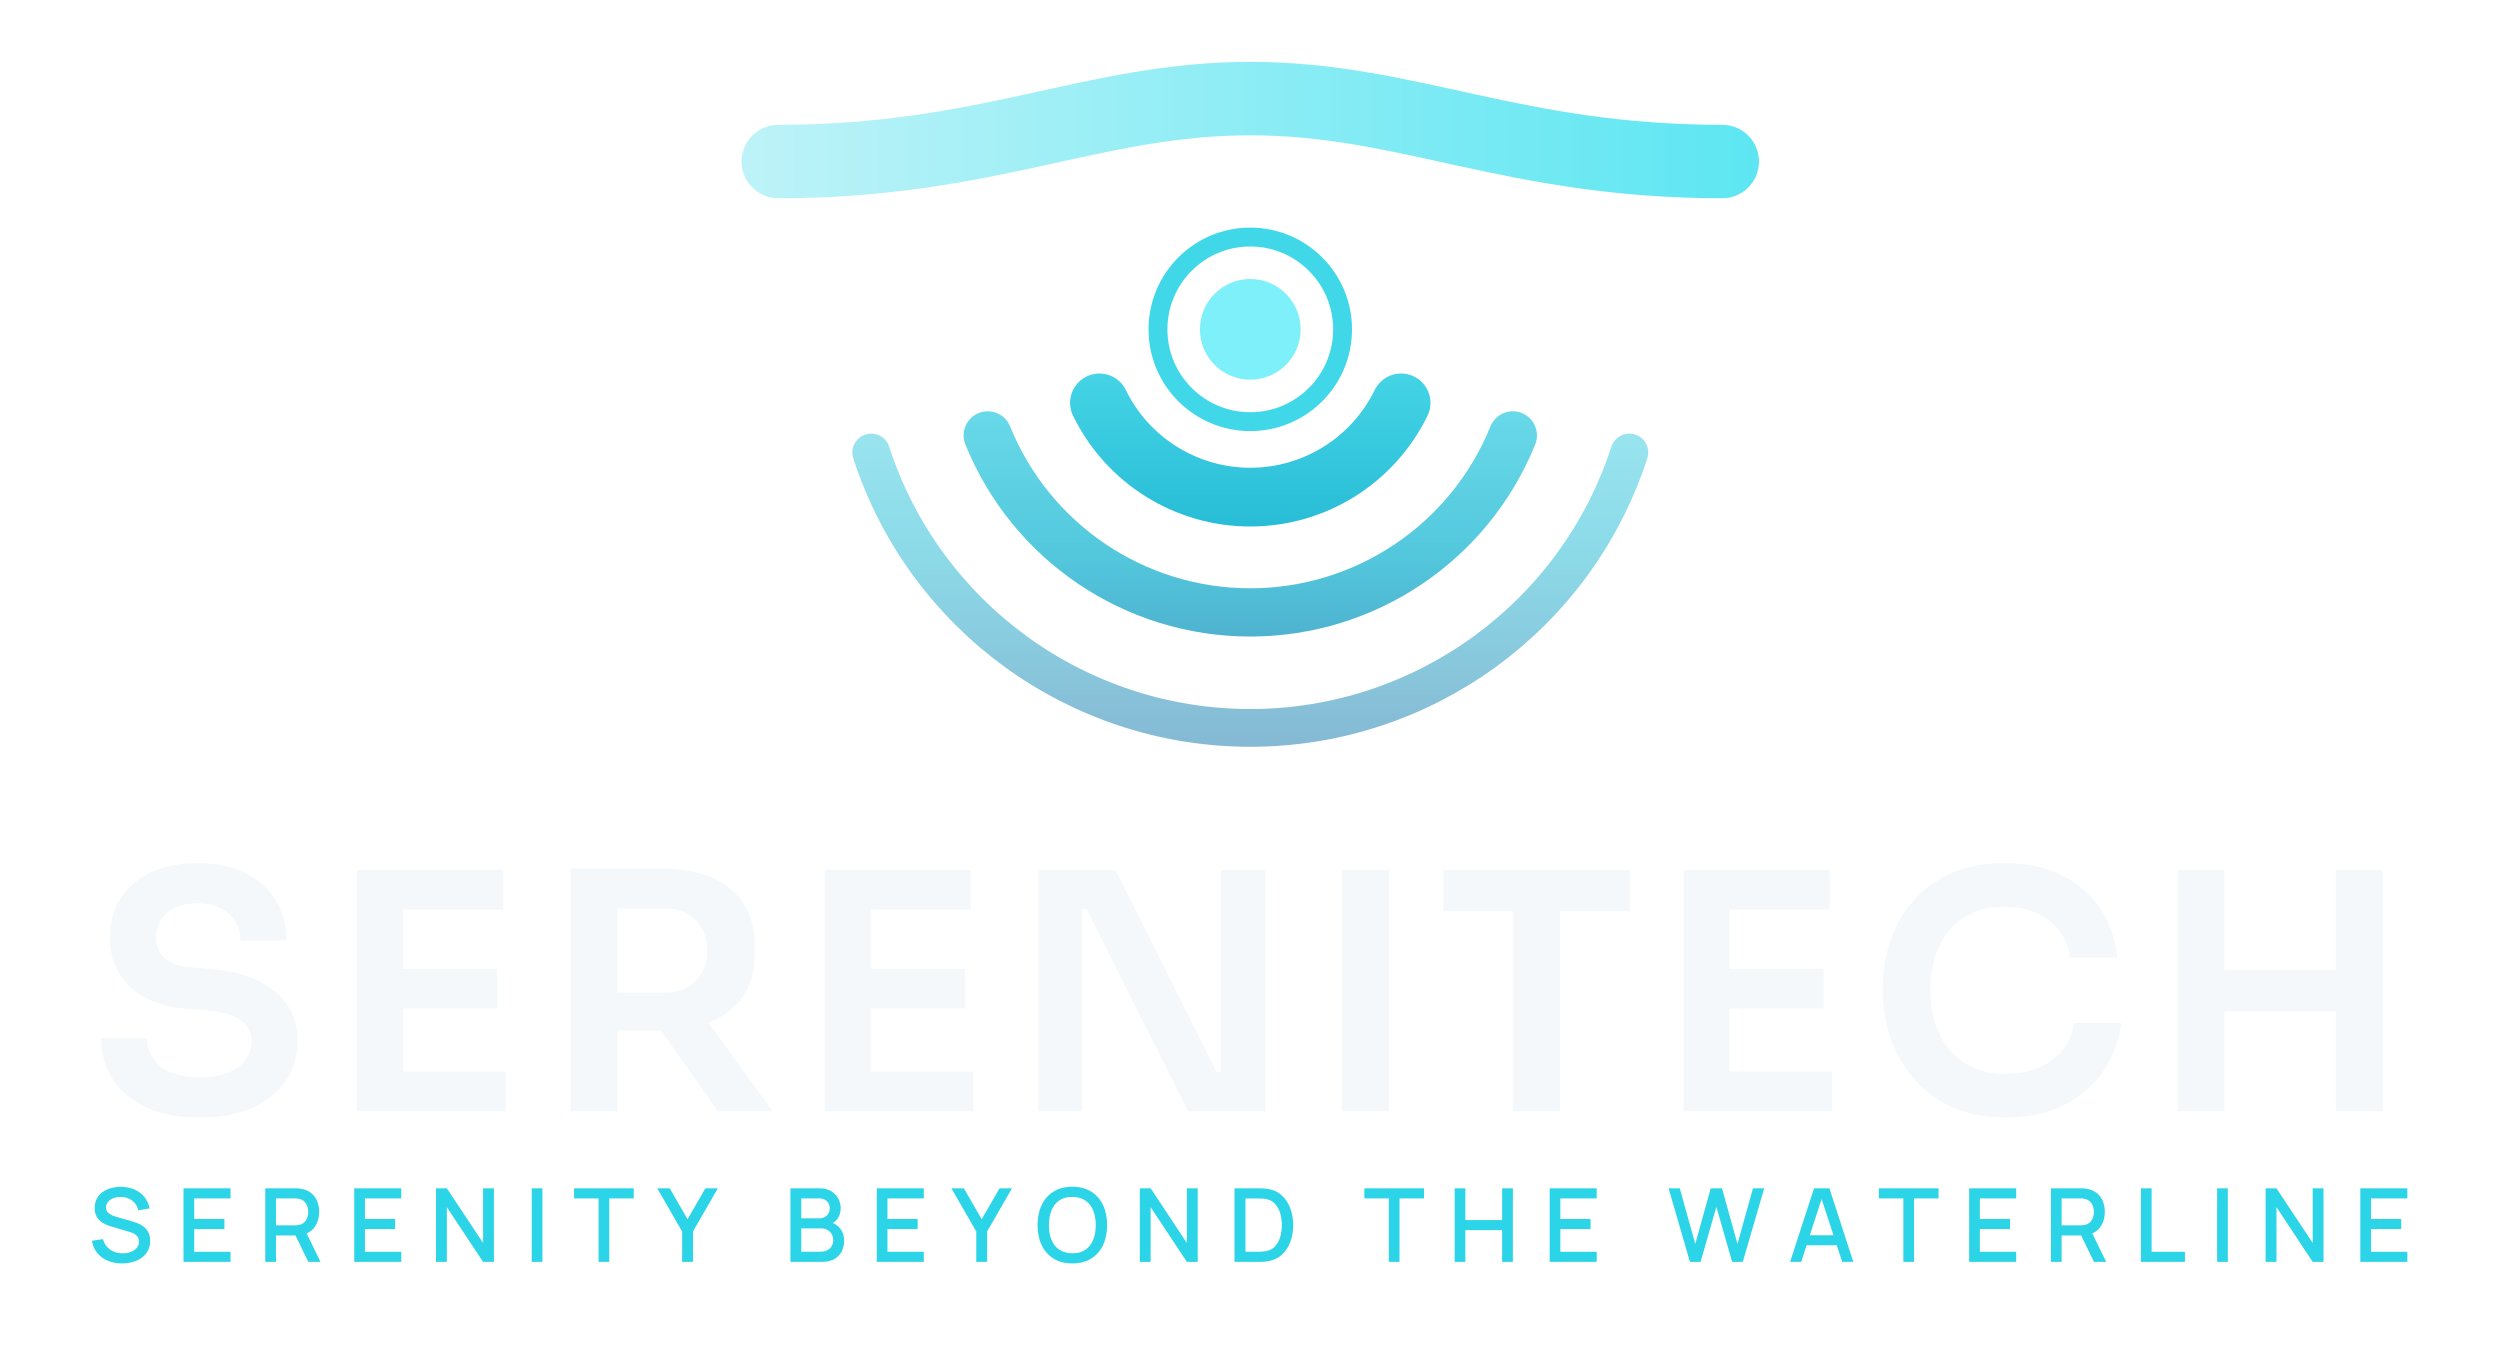
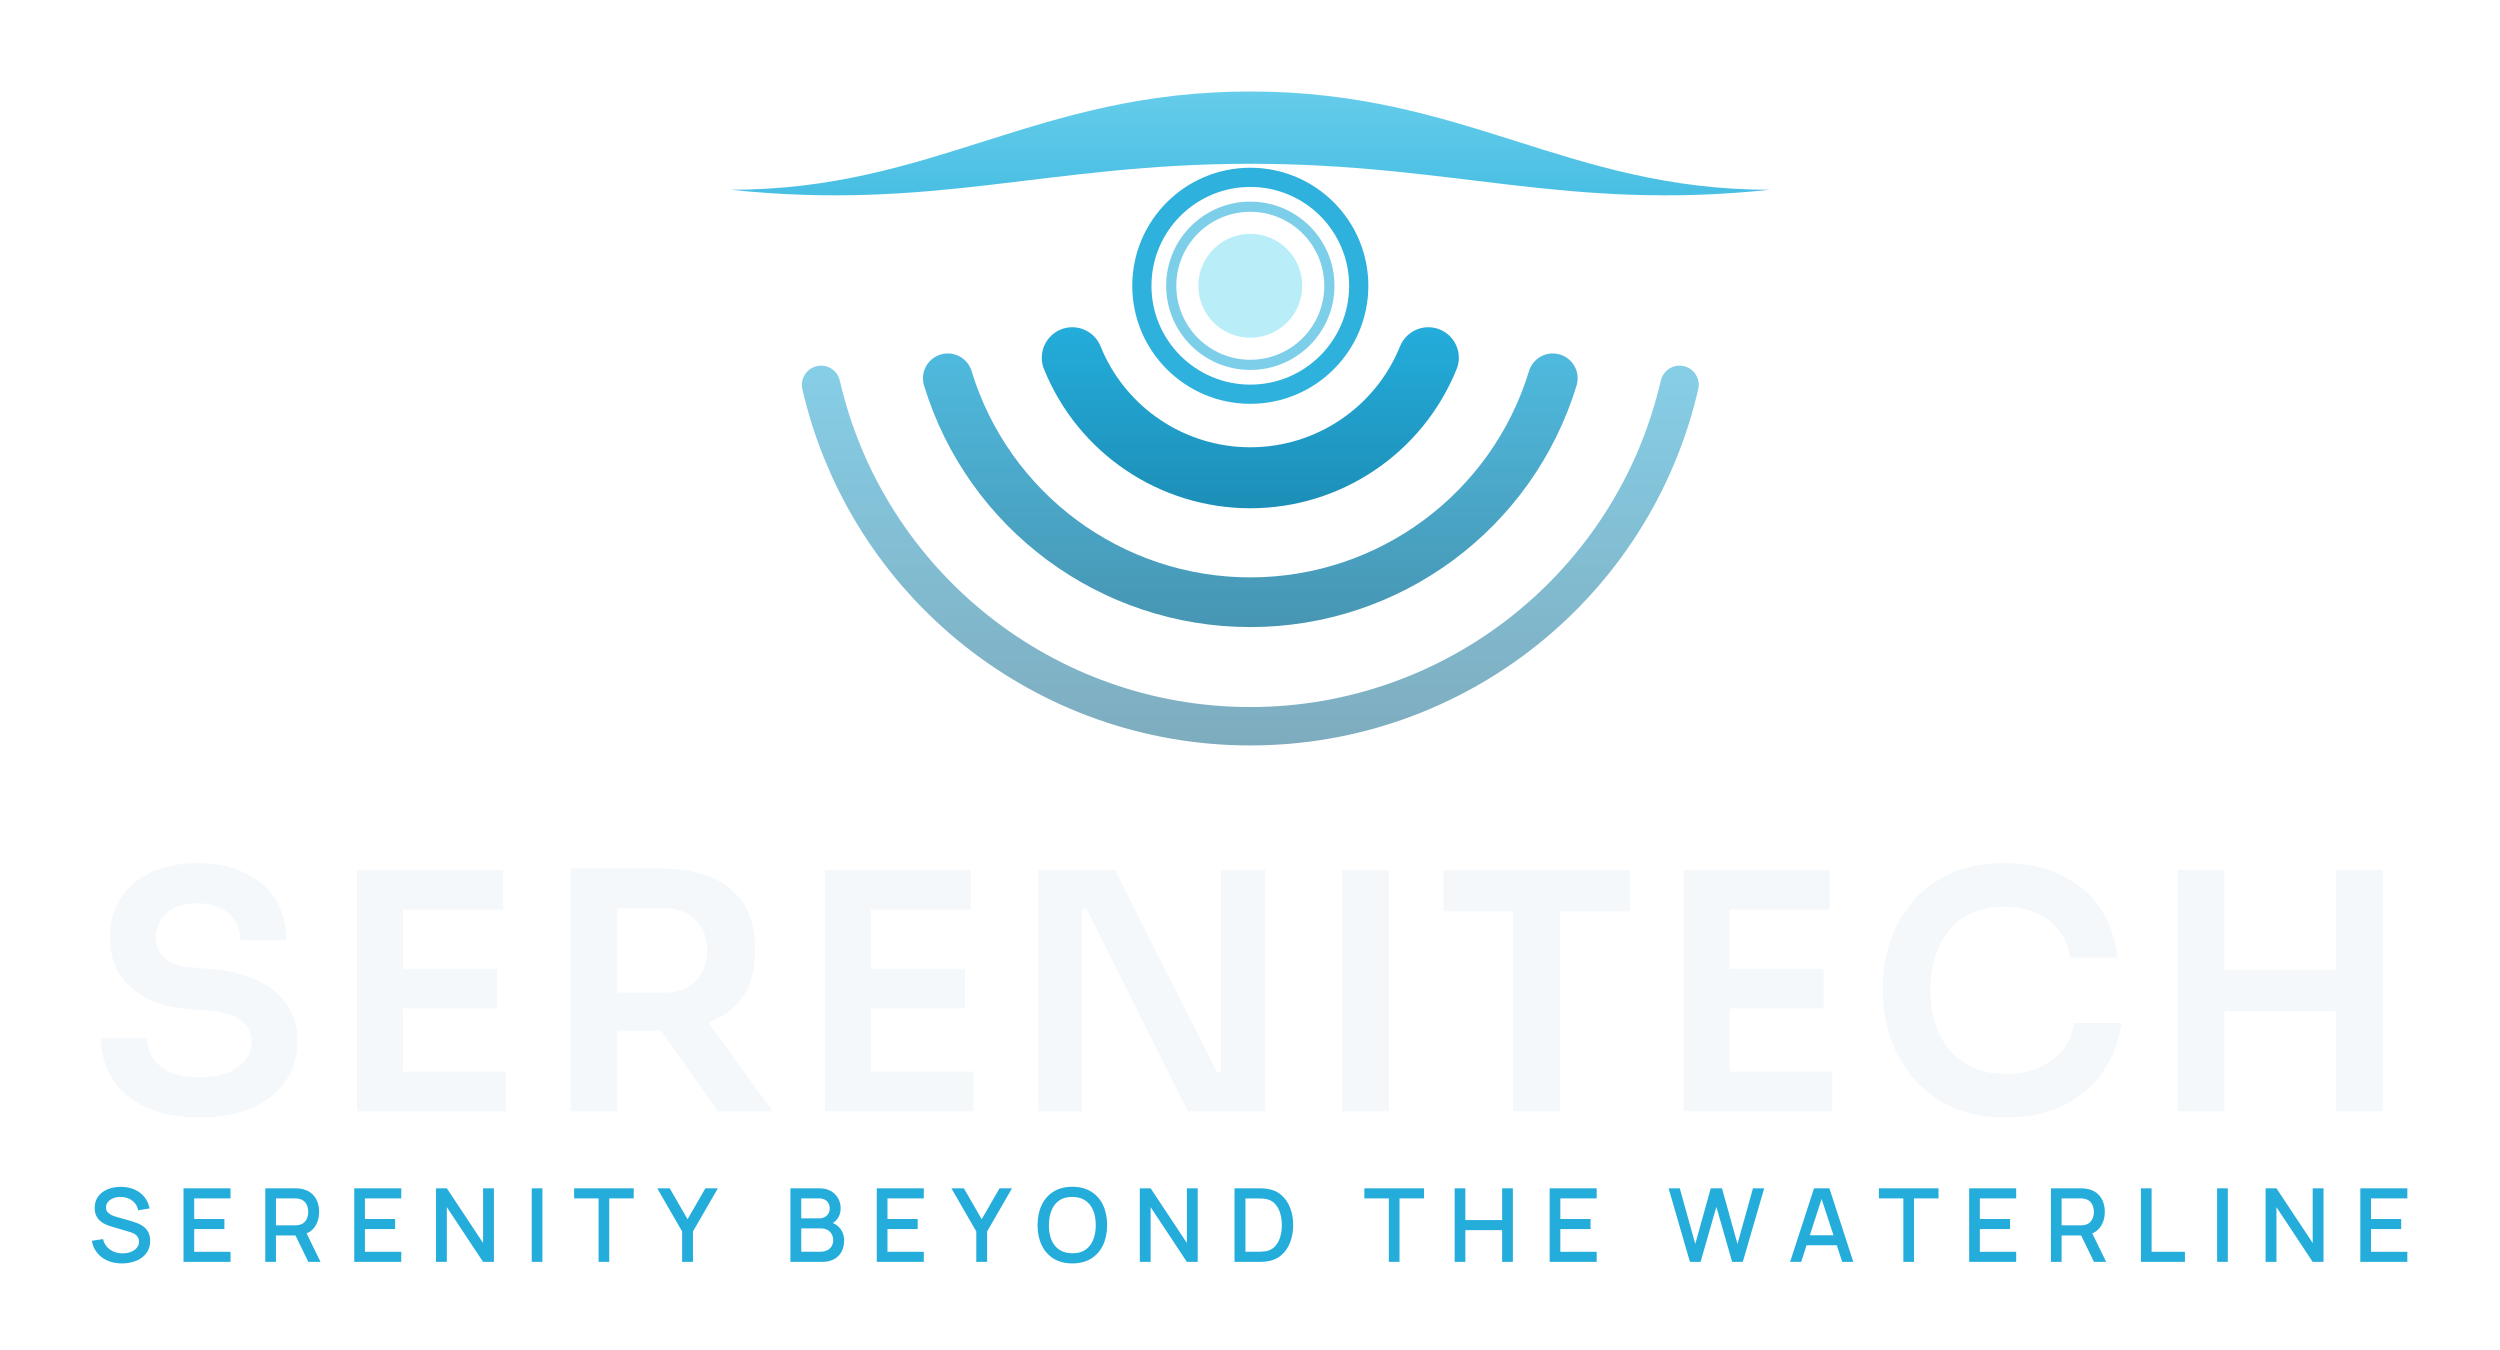
<svg xmlns="http://www.w3.org/2000/svg" viewBox="0 0 454 245" width="454" height="245">
  <defs>
-     <linearGradient id="s-on-dark-line" gradientUnits="userSpaceOnUse" x1="0" y1="0" x2="100" y2="0">
-       <stop offset="0" stop-color="#BFF3F8" />
-       <stop offset="1" stop-color="#5BE6F2" />
-     </linearGradient>
-     <linearGradient id="s-on-dark-depth" gradientUnits="userSpaceOnUse" x1="0" y1="40" x2="0" y2="92">
-       <stop offset="0" stop-color="#5BE6F2" />
-       <stop offset="0.55" stop-color="#22B8D3" />
-       <stop offset="1" stop-color="#1266A0" />
+     <linearGradient id="s-on-dark-g" gradientUnits="userSpaceOnUse" x1="0" y1="22" x2="0" y2="92">
+       <stop offset="0" stop-color="#88DDF2" />
+       <stop offset="0.45" stop-color="#24ADDB" />
+       <stop offset="1" stop-color="#136586" />
    </linearGradient>
  </defs>
-   <g transform="translate(131.81,-29.714) scale(1.9048)">
-     <path d="M5,31.0 C25,31.0 35,25.0 50,25.0 S75,31.0 95,31.0" fill="none" stroke="url(#s-on-dark-line)" stroke-width="7" stroke-linecap="round" />
-     <path d="M64.38,54.01 A16,16 0 0 1 35.62,54.01" fill="none" stroke="url(#s-on-dark-depth)" stroke-width="5.6" stroke-linecap="round" opacity="1.0" />
-     <path d="M75.03,57.11 A27,27 0 0 1 24.97,57.11" fill="none" stroke="url(#s-on-dark-depth)" stroke-width="4.6" stroke-linecap="round" opacity="0.78" />
-     <path d="M86.14,58.74 A38,38 0 0 1 13.86,58.74" fill="none" stroke="url(#s-on-dark-depth)" stroke-width="3.6" stroke-linecap="round" opacity="0.52" />
-     <circle cx="50.0" cy="47.0" r="8.8" fill="none" stroke="#2BD4E6" stroke-width="1.8" opacity="0.9" />
-     <circle cx="50.0" cy="47.0" r="4.8" fill="#7DF0FA" />
+   <g transform="translate(124.49,-50.667) scale(2.0513)">
+     <path d="M4,41.5 C22,41.5 31,32.8 50,32.8 C69,32.8 78,41.5 96,41.5 C78,43.4 68,39.2 50,39.2 C32,39.2 22,43.4 4,41.5 Z" fill="url(#s-on-dark-g)" />
+     <path d="M65.76,56.37 A17,17 0 0 1 34.24,56.37" fill="none" stroke="url(#s-on-dark-g)" stroke-width="5.4" stroke-linecap="round" opacity="1.0" />
+     <path d="M76.78,58.19 A28,28 0 0 1 23.22,58.19" fill="none" stroke="url(#s-on-dark-g)" stroke-width="4.4" stroke-linecap="round" opacity="0.8" />
+     <path d="M88.00,58.77 A39,39 0 0 1 12.00,58.77" fill="none" stroke="url(#s-on-dark-g)" stroke-width="3.4" stroke-linecap="round" opacity="0.55" />
+     <circle cx="50.0" cy="50.0" r="9.6" fill="none" stroke="#24ADDB" stroke-width="1.7" opacity="0.95" />
+     <circle cx="50.0" cy="50.0" r="7.0" fill="none" stroke="#24ADDB" stroke-width="0.9" opacity="0.6" />
+     <circle cx="50.0" cy="50.0" r="4.6" fill="#B9EEF9" />
  </g>
  <path transform="translate(16.00,201.80)" d="M20.34 1.14Q14.52 1.14 10.53 -0.72Q6.54 -2.58 4.44 -5.85Q2.34 -9.12 2.34 -13.26H10.68Q10.68 -11.52 11.64 -9.87Q12.6 -8.22 14.73 -7.2Q16.86 -6.18 20.34 -6.18Q23.46 -6.18 25.56 -7.08Q27.66 -7.98 28.68 -9.45Q29.7 -10.92 29.7 -12.78Q29.7 -15.12 27.72 -16.53Q25.74 -17.94 21.6 -18.3L17.76 -18.6Q11.46 -19.14 7.71 -22.53Q3.96 -25.92 3.96 -31.5Q3.96 -35.7 5.94 -38.73Q7.92 -41.76 11.49 -43.41Q15.06 -45.06 19.86 -45.06Q24.84 -45.06 28.44 -43.32Q32.04 -41.58 34.02 -38.43Q36.0 -35.28 36.0 -31.02H27.66Q27.66 -32.82 26.79 -34.35Q25.92 -35.88 24.21 -36.81Q22.5 -37.74 19.86 -37.74Q17.34 -37.74 15.66 -36.9Q13.98 -36.06 13.14 -34.62Q12.3 -33.18 12.3 -31.5Q12.3 -29.46 13.8 -27.93Q15.3 -26.4 18.54 -26.16L22.38 -25.8Q27.06 -25.44 30.6 -23.82Q34.14 -22.2 36.09 -19.44Q38.04 -16.68 38.04 -12.78Q38.04 -8.64 35.88 -5.49Q33.72 -2.34 29.73 -0.6Q25.74 1.14 20.34 1.14Z M48.84 0.0V-43.8H57.18V0.0ZM55.98 0.0V-7.2H75.84V0.0ZM55.98 -18.66V-25.86H74.28V-18.66ZM55.98 -36.6V-43.8H75.36V-36.6Z M87.6 0.0V-44.1H96.12V0.0ZM114.36 0.0 100.92 -19.08H110.46L124.32 0.0ZM93.6 -14.64V-21.54H104.76Q107.1 -21.54 108.81 -22.5Q110.52 -23.46 111.48 -25.2Q112.44 -26.94 112.44 -29.16Q112.44 -31.44 111.48 -33.18Q110.52 -34.92 108.81 -35.88Q107.1 -36.84 104.76 -36.84H93.6V-44.1H103.86Q109.14 -44.1 113.01 -42.54Q116.88 -40.98 118.98 -37.8Q121.08 -34.62 121.08 -29.82V-28.86Q121.08 -24.0 118.95 -20.88Q116.82 -17.76 112.98 -16.2Q109.14 -14.64 103.86 -14.64Z M133.8 0.0V-43.8H142.14V0.0ZM140.94 0.0V-7.2H160.8V0.0ZM140.94 -18.66V-25.86H159.24V-18.66ZM140.94 -36.6V-43.8H160.32V-36.6Z M172.56 0.0V-43.8H186.54L204.96 -7.08H206.94L205.74 -6.0V-43.8H213.78V0.0H199.74L181.32 -36.72H179.28L180.48 -37.8V0.0Z M227.7 0.0V-43.8H236.22V0.0Z M258.78 0.0V-37.5H267.3V0.0ZM246.12 -36.3V-43.8H279.96V-36.3Z M289.74 0.0V-43.8H298.08V0.0ZM296.88 0.0V-7.2H316.74V0.0ZM296.88 -18.66V-25.86H315.18V-18.66ZM296.88 -36.6V-43.8H316.26V-36.6Z M348.24 1.14Q342.3 1.14 338.04 -0.96Q333.78 -3.06 331.11 -6.42Q328.44 -9.78 327.18 -13.74Q325.92 -17.7 325.92 -21.36V-22.68Q325.92 -26.76 327.21 -30.72Q328.5 -34.68 331.2 -37.92Q333.9 -41.16 338.07 -43.11Q342.24 -45.06 347.94 -45.06Q353.88 -45.06 358.29 -42.93Q362.7 -40.8 365.34 -36.93Q367.98 -33.06 368.52 -27.9H359.94Q359.46 -30.9 357.81 -32.97Q356.16 -35.04 353.64 -36.09Q351.12 -37.14 347.94 -37.14Q344.7 -37.14 342.18 -36.03Q339.66 -34.92 337.98 -32.88Q336.3 -30.84 335.43 -28.08Q334.56 -25.32 334.56 -21.96Q334.56 -18.72 335.43 -15.96Q336.3 -13.2 338.04 -11.13Q339.78 -9.06 342.33 -7.92Q344.88 -6.78 348.24 -6.78Q353.16 -6.78 356.55 -9.21Q359.94 -11.64 360.66 -16.02H369.24Q368.64 -11.34 366.06 -7.44Q363.48 -3.54 358.98 -1.2Q354.48 1.14 348.24 1.14Z M408.18 0.0V-43.8H416.7V0.0ZM379.44 0.0V-43.8H387.96V0.0ZM386.4 -18.18V-25.68H409.74V-18.18Z" fill="#F4F8FB" />
-   <path transform="translate(16.00,229.16)" d="M6.144 0.278Q4.705 0.278 3.55 -0.218Q2.394 -0.715 1.647 -1.638Q0.9 -2.561 0.677 -3.833L2.701 -4.139Q3.007 -2.914 3.981 -2.232Q4.956 -1.55 6.255 -1.55Q7.062 -1.55 7.74 -1.805Q8.417 -2.06 8.83 -2.538Q9.243 -3.016 9.243 -3.684Q9.243 -4.046 9.118 -4.325Q8.993 -4.603 8.775 -4.812Q8.557 -5.021 8.246 -5.174Q7.935 -5.327 7.564 -5.438L4.139 -6.45Q3.638 -6.598 3.118 -6.835Q2.599 -7.072 2.167 -7.457Q1.735 -7.842 1.466 -8.413Q1.197 -8.983 1.197 -9.8Q1.197 -11.034 1.833 -11.893Q2.469 -12.751 3.554 -13.192Q4.64 -13.633 5.986 -13.633Q7.341 -13.614 8.413 -13.15Q9.485 -12.686 10.195 -11.819Q10.904 -10.951 11.174 -9.717L9.095 -9.364Q8.956 -10.116 8.501 -10.659Q8.046 -11.201 7.387 -11.494Q6.728 -11.786 5.958 -11.795Q5.216 -11.814 4.598 -11.573Q3.981 -11.331 3.615 -10.895Q3.248 -10.459 3.248 -9.893Q3.248 -9.336 3.573 -8.993Q3.898 -8.649 4.376 -8.45Q4.854 -8.25 5.327 -8.12L7.796 -7.424Q8.26 -7.294 8.849 -7.076Q9.438 -6.858 9.99 -6.468Q10.543 -6.079 10.904 -5.434Q11.266 -4.789 11.266 -3.814Q11.266 -2.803 10.858 -2.037Q10.45 -1.271 9.74 -0.756Q9.03 -0.241 8.102 0.019Q7.174 0.278 6.144 0.278Z M17.326 0.0V-13.364H25.864V-11.536H19.266V-7.786H24.751V-5.958H19.266V-1.828H25.864V0.0Z M32.175 0.0V-13.364H37.576Q37.771 -13.364 38.059 -13.35Q38.347 -13.336 38.606 -13.29Q39.72 -13.113 40.467 -12.529Q41.214 -11.944 41.585 -11.053Q41.957 -10.162 41.957 -9.086Q41.957 -7.489 41.14 -6.334Q40.323 -5.178 38.69 -4.891L37.901 -4.798H34.115V0.0ZM39.989 0.0 37.354 -5.438 39.312 -5.939 42.207 0.0ZM34.115 -6.635H37.502Q37.688 -6.635 37.915 -6.654Q38.142 -6.673 38.347 -6.719Q38.941 -6.858 39.302 -7.234Q39.664 -7.61 39.822 -8.102Q39.98 -8.594 39.98 -9.086Q39.98 -9.577 39.822 -10.065Q39.664 -10.552 39.302 -10.928Q38.941 -11.304 38.347 -11.443Q38.142 -11.498 37.915 -11.517Q37.688 -11.536 37.502 -11.536H34.115Z M48.332 0.0V-13.364H56.87V-11.536H50.272V-7.786H55.757V-5.958H50.272V-1.828H56.87V0.0Z M63.181 0.0V-13.364H65.148L71.728 -3.434V-13.364H73.696V0.0H71.728L65.148 -9.939V0.0Z M80.563 0.0V-13.364H82.503V0.0Z M92.702 0.0V-11.536H88.257V-13.364H99.087V-11.536H94.641V0.0Z M107.875 0.0V-5.522L103.356 -13.364H105.62L108.859 -7.749L112.098 -13.364H114.362L109.843 -5.522V0.0Z M127.54 0.0V-13.364H132.793Q134.065 -13.364 134.928 -12.844Q135.791 -12.324 136.227 -11.503Q136.663 -10.682 136.663 -9.772Q136.663 -8.668 136.12 -7.879Q135.577 -7.09 134.658 -6.803L134.64 -7.257Q135.921 -6.942 136.607 -6.028Q137.294 -5.113 137.294 -3.898Q137.294 -2.719 136.825 -1.847Q136.357 -0.974 135.461 -0.487Q134.566 0.0 133.294 0.0ZM129.508 -1.847H132.997Q133.656 -1.847 134.181 -2.097Q134.705 -2.348 135.006 -2.817Q135.308 -3.285 135.308 -3.935Q135.308 -4.538 135.044 -5.025Q134.779 -5.513 134.283 -5.796Q133.786 -6.079 133.118 -6.079H129.508ZM129.508 -7.907H132.765Q133.304 -7.907 133.735 -8.125Q134.167 -8.343 134.422 -8.756Q134.677 -9.169 134.677 -9.754Q134.677 -10.533 134.157 -11.034Q133.638 -11.536 132.765 -11.536H129.508Z M143.224 0.0V-13.364H151.762V-11.536H145.164V-7.786H150.649V-5.958H145.164V-1.828H151.762V0.0Z M161.293 0.0V-5.522L156.774 -13.364H159.038L162.277 -7.749L165.516 -13.364H167.78L163.261 -5.522V0.0Z M178.74 0.278Q176.736 0.278 175.325 -0.599Q173.915 -1.476 173.167 -3.044Q172.42 -4.612 172.42 -6.682Q172.42 -8.751 173.167 -10.32Q173.915 -11.888 175.325 -12.765Q176.736 -13.642 178.74 -13.642Q180.736 -13.642 182.151 -12.765Q183.566 -11.888 184.309 -10.32Q185.051 -8.751 185.051 -6.682Q185.051 -4.612 184.309 -3.044Q183.566 -1.476 182.151 -0.599Q180.736 0.278 178.74 0.278ZM178.74 -1.568Q180.16 -1.55 181.102 -2.195Q182.044 -2.84 182.517 -3.995Q182.991 -5.151 182.991 -6.682Q182.991 -8.213 182.517 -9.359Q182.044 -10.505 181.102 -11.146Q180.16 -11.786 178.74 -11.795Q177.32 -11.814 176.378 -11.174Q175.437 -10.533 174.963 -9.373Q174.49 -8.213 174.481 -6.682Q174.471 -5.151 174.945 -4.004Q175.418 -2.858 176.369 -2.218Q177.32 -1.578 178.74 -1.568Z M190.99 0.0V-13.364H192.958L199.538 -3.434V-13.364H201.505V0.0H199.538L192.958 -9.939V0.0Z M208.187 0.0V-13.364H212.372Q212.558 -13.364 213.064 -13.354Q213.57 -13.345 214.034 -13.28Q215.602 -13.085 216.674 -12.157Q217.746 -11.229 218.293 -9.805Q218.841 -8.38 218.841 -6.682Q218.841 -4.974 218.293 -3.55Q217.746 -2.125 216.674 -1.202Q215.602 -0.278 214.034 -0.084Q213.57 -0.019 213.064 -0.009Q212.558 0.0 212.372 0.0ZM210.173 -1.847H212.372Q212.688 -1.847 213.124 -1.865Q213.56 -1.884 213.894 -1.94Q214.915 -2.134 215.551 -2.826Q216.187 -3.517 216.484 -4.529Q216.781 -5.54 216.781 -6.682Q216.781 -7.86 216.474 -8.867Q216.168 -9.874 215.532 -10.556Q214.897 -11.239 213.894 -11.424Q213.56 -11.489 213.12 -11.503Q212.679 -11.517 212.372 -11.517H210.173Z M236.214 0.0V-11.536H231.768V-13.364H242.599V-11.536H238.153V0.0Z M248.167 0.0V-13.364H250.107V-7.601H256.788V-13.364H258.737V0.0H256.788V-5.772H250.107V0.0Z M265.419 0.0V-13.364H273.957V-11.536H267.359V-7.786H272.843V-5.958H267.359V-1.828H273.957V0.0Z M290.894 0.0 287.015 -13.364H289.047L291.859 -3.257L294.671 -13.354L296.713 -13.364L299.525 -3.257L302.337 -13.364H304.378L300.49 0.0H298.559L295.692 -9.995L292.824 0.0Z M309.083 0.0 313.427 -13.364H316.22L320.563 0.0H318.549L314.55 -12.194H315.051L311.097 0.0ZM311.339 -3.016V-4.835H318.317V-3.016Z M329.649 0.0V-11.536H325.203V-13.364H336.034V-11.536H331.588V0.0Z M341.602 0.0V-13.364H350.14V-11.536H343.541V-7.786H349.026V-5.958H343.541V-1.828H350.14V0.0Z M356.451 0.0V-13.364H361.852Q362.047 -13.364 362.334 -13.35Q362.622 -13.336 362.882 -13.29Q363.995 -13.113 364.743 -12.529Q365.49 -11.944 365.861 -11.053Q366.232 -10.162 366.232 -9.086Q366.232 -7.489 365.415 -6.334Q364.599 -5.178 362.965 -4.891L362.177 -4.798H358.39V0.0ZM364.265 0.0 361.629 -5.438 363.587 -5.939 366.483 0.0ZM358.39 -6.635H361.777Q361.963 -6.635 362.19 -6.654Q362.418 -6.673 362.622 -6.719Q363.216 -6.858 363.578 -7.234Q363.94 -7.61 364.098 -8.102Q364.255 -8.594 364.255 -9.086Q364.255 -9.577 364.098 -10.065Q363.94 -10.552 363.578 -10.928Q363.216 -11.304 362.622 -11.443Q362.418 -11.498 362.19 -11.517Q361.963 -11.536 361.777 -11.536H358.39Z M372.793 0.0V-13.364H374.733V-1.828H380.784V0.0Z M386.63 0.0V-13.364H388.57V0.0Z M395.437 0.0V-13.364H397.405L403.985 -3.434V-13.364H405.952V0.0H403.985L397.405 -9.939V0.0Z M412.634 0.0V-13.364H421.172V-11.536H414.574V-7.786H420.058V-5.958H414.574V-1.828H421.172V0.0Z" fill="#2BD4E6" />
+   <path transform="translate(16.00,229.16)" d="M6.144 0.278Q4.705 0.278 3.55 -0.218Q2.394 -0.715 1.647 -1.638Q0.9 -2.561 0.677 -3.833L2.701 -4.139Q3.007 -2.914 3.981 -2.232Q4.956 -1.55 6.255 -1.55Q7.062 -1.55 7.74 -1.805Q8.417 -2.06 8.83 -2.538Q9.243 -3.016 9.243 -3.684Q9.243 -4.046 9.118 -4.325Q8.993 -4.603 8.775 -4.812Q8.557 -5.021 8.246 -5.174Q7.935 -5.327 7.564 -5.438L4.139 -6.45Q3.638 -6.598 3.118 -6.835Q2.599 -7.072 2.167 -7.457Q1.735 -7.842 1.466 -8.413Q1.197 -8.983 1.197 -9.8Q1.197 -11.034 1.833 -11.893Q2.469 -12.751 3.554 -13.192Q4.64 -13.633 5.986 -13.633Q7.341 -13.614 8.413 -13.15Q9.485 -12.686 10.195 -11.819Q10.904 -10.951 11.174 -9.717L9.095 -9.364Q8.956 -10.116 8.501 -10.659Q8.046 -11.201 7.387 -11.494Q6.728 -11.786 5.958 -11.795Q5.216 -11.814 4.598 -11.573Q3.981 -11.331 3.615 -10.895Q3.248 -10.459 3.248 -9.893Q3.248 -9.336 3.573 -8.993Q3.898 -8.649 4.376 -8.45Q4.854 -8.25 5.327 -8.12L7.796 -7.424Q8.26 -7.294 8.849 -7.076Q9.438 -6.858 9.99 -6.468Q10.543 -6.079 10.904 -5.434Q11.266 -4.789 11.266 -3.814Q11.266 -2.803 10.858 -2.037Q10.45 -1.271 9.74 -0.756Q9.03 -0.241 8.102 0.019Q7.174 0.278 6.144 0.278Z M17.326 0.0V-13.364H25.864V-11.536H19.266V-7.786H24.751V-5.958H19.266V-1.828H25.864V0.0Z M32.175 0.0V-13.364H37.576Q37.771 -13.364 38.059 -13.35Q38.347 -13.336 38.606 -13.29Q39.72 -13.113 40.467 -12.529Q41.214 -11.944 41.585 -11.053Q41.957 -10.162 41.957 -9.086Q41.957 -7.489 41.14 -6.334Q40.323 -5.178 38.69 -4.891L37.901 -4.798H34.115V0.0ZM39.989 0.0 37.354 -5.438 39.312 -5.939 42.207 0.0ZM34.115 -6.635H37.502Q37.688 -6.635 37.915 -6.654Q38.142 -6.673 38.347 -6.719Q38.941 -6.858 39.302 -7.234Q39.664 -7.61 39.822 -8.102Q39.98 -8.594 39.98 -9.086Q39.98 -9.577 39.822 -10.065Q39.664 -10.552 39.302 -10.928Q38.941 -11.304 38.347 -11.443Q38.142 -11.498 37.915 -11.517Q37.688 -11.536 37.502 -11.536H34.115Z M48.332 0.0V-13.364H56.87V-11.536H50.272V-7.786H55.757V-5.958H50.272V-1.828H56.87V0.0Z M63.181 0.0V-13.364H65.148L71.728 -3.434V-13.364H73.696V0.0H71.728L65.148 -9.939V0.0Z M80.563 0.0V-13.364H82.503V0.0Z M92.702 0.0V-11.536H88.257V-13.364H99.087V-11.536H94.641V0.0Z M107.875 0.0V-5.522L103.356 -13.364H105.62L108.859 -7.749L112.098 -13.364H114.362L109.843 -5.522V0.0Z M127.54 0.0V-13.364H132.793Q134.065 -13.364 134.928 -12.844Q135.791 -12.324 136.227 -11.503Q136.663 -10.682 136.663 -9.772Q136.663 -8.668 136.12 -7.879Q135.577 -7.09 134.658 -6.803L134.64 -7.257Q135.921 -6.942 136.607 -6.028Q137.294 -5.113 137.294 -3.898Q137.294 -2.719 136.825 -1.847Q136.357 -0.974 135.461 -0.487Q134.566 0.0 133.294 0.0ZM129.508 -1.847H132.997Q133.656 -1.847 134.181 -2.097Q134.705 -2.348 135.006 -2.817Q135.308 -3.285 135.308 -3.935Q135.308 -4.538 135.044 -5.025Q134.779 -5.513 134.283 -5.796Q133.786 -6.079 133.118 -6.079H129.508ZM129.508 -7.907H132.765Q133.304 -7.907 133.735 -8.125Q134.167 -8.343 134.422 -8.756Q134.677 -9.169 134.677 -9.754Q134.677 -10.533 134.157 -11.034Q133.638 -11.536 132.765 -11.536H129.508Z M143.224 0.0V-13.364H151.762V-11.536H145.164V-7.786H150.649V-5.958H145.164V-1.828H151.762V0.0Z M161.293 0.0V-5.522L156.774 -13.364H159.038L162.277 -7.749L165.516 -13.364H167.78L163.261 -5.522V0.0Z M178.74 0.278Q176.736 0.278 175.325 -0.599Q173.915 -1.476 173.167 -3.044Q172.42 -4.612 172.42 -6.682Q172.42 -8.751 173.167 -10.32Q173.915 -11.888 175.325 -12.765Q176.736 -13.642 178.74 -13.642Q180.736 -13.642 182.151 -12.765Q183.566 -11.888 184.309 -10.32Q185.051 -8.751 185.051 -6.682Q185.051 -4.612 184.309 -3.044Q183.566 -1.476 182.151 -0.599Q180.736 0.278 178.74 0.278ZM178.74 -1.568Q180.16 -1.55 181.102 -2.195Q182.044 -2.84 182.517 -3.995Q182.991 -5.151 182.991 -6.682Q182.991 -8.213 182.517 -9.359Q182.044 -10.505 181.102 -11.146Q180.16 -11.786 178.74 -11.795Q177.32 -11.814 176.378 -11.174Q175.437 -10.533 174.963 -9.373Q174.49 -8.213 174.481 -6.682Q174.471 -5.151 174.945 -4.004Q175.418 -2.858 176.369 -2.218Q177.32 -1.578 178.74 -1.568Z M190.99 0.0V-13.364H192.958L199.538 -3.434V-13.364H201.505V0.0H199.538L192.958 -9.939V0.0Z M208.187 0.0V-13.364H212.372Q212.558 -13.364 213.064 -13.354Q213.57 -13.345 214.034 -13.28Q215.602 -13.085 216.674 -12.157Q217.746 -11.229 218.293 -9.805Q218.841 -8.38 218.841 -6.682Q218.841 -4.974 218.293 -3.55Q217.746 -2.125 216.674 -1.202Q215.602 -0.278 214.034 -0.084Q213.57 -0.019 213.064 -0.009Q212.558 0.0 212.372 0.0ZM210.173 -1.847H212.372Q212.688 -1.847 213.124 -1.865Q213.56 -1.884 213.894 -1.94Q214.915 -2.134 215.551 -2.826Q216.187 -3.517 216.484 -4.529Q216.781 -5.54 216.781 -6.682Q216.781 -7.86 216.474 -8.867Q216.168 -9.874 215.532 -10.556Q214.897 -11.239 213.894 -11.424Q213.56 -11.489 213.12 -11.503Q212.679 -11.517 212.372 -11.517H210.173Z M236.214 0.0V-11.536H231.768V-13.364H242.599V-11.536H238.153V0.0Z M248.167 0.0V-13.364H250.107V-7.601H256.788V-13.364H258.737V0.0H256.788V-5.772H250.107V0.0Z M265.419 0.0V-13.364H273.957V-11.536H267.359V-7.786H272.843V-5.958H267.359V-1.828H273.957V0.0Z M290.894 0.0 287.015 -13.364H289.047L291.859 -3.257L294.671 -13.354L296.713 -13.364L299.525 -3.257L302.337 -13.364H304.378L300.49 0.0H298.559L295.692 -9.995L292.824 0.0Z M309.083 0.0 313.427 -13.364H316.22L320.563 0.0H318.549L314.55 -12.194H315.051L311.097 0.0ZM311.339 -3.016V-4.835H318.317V-3.016Z M329.649 0.0V-11.536H325.203V-13.364H336.034V-11.536H331.588V0.0Z M341.602 0.0V-13.364H350.14V-11.536H343.541V-7.786H349.026V-5.958H343.541V-1.828H350.14V0.0Z M356.451 0.0V-13.364H361.852Q362.047 -13.364 362.334 -13.35Q362.622 -13.336 362.882 -13.29Q363.995 -13.113 364.743 -12.529Q365.49 -11.944 365.861 -11.053Q366.232 -10.162 366.232 -9.086Q366.232 -7.489 365.415 -6.334Q364.599 -5.178 362.965 -4.891L362.177 -4.798H358.39V0.0ZM364.265 0.0 361.629 -5.438 363.587 -5.939 366.483 0.0ZM358.39 -6.635H361.777Q361.963 -6.635 362.19 -6.654Q362.418 -6.673 362.622 -6.719Q363.216 -6.858 363.578 -7.234Q363.94 -7.61 364.098 -8.102Q364.255 -8.594 364.255 -9.086Q364.255 -9.577 364.098 -10.065Q363.94 -10.552 363.578 -10.928Q363.216 -11.304 362.622 -11.443Q362.418 -11.498 362.19 -11.517Q361.963 -11.536 361.777 -11.536H358.39Z M372.793 0.0V-13.364H374.733V-1.828H380.784V0.0Z M386.63 0.0V-13.364H388.57V0.0Z M395.437 0.0V-13.364H397.405L403.985 -3.434V-13.364H405.952V0.0H403.985L397.405 -9.939V0.0Z M412.634 0.0V-13.364H421.172V-11.536H414.574V-7.786H420.058V-5.958H414.574V-1.828H421.172V0.0Z" fill="#24ADDB" />
</svg>
